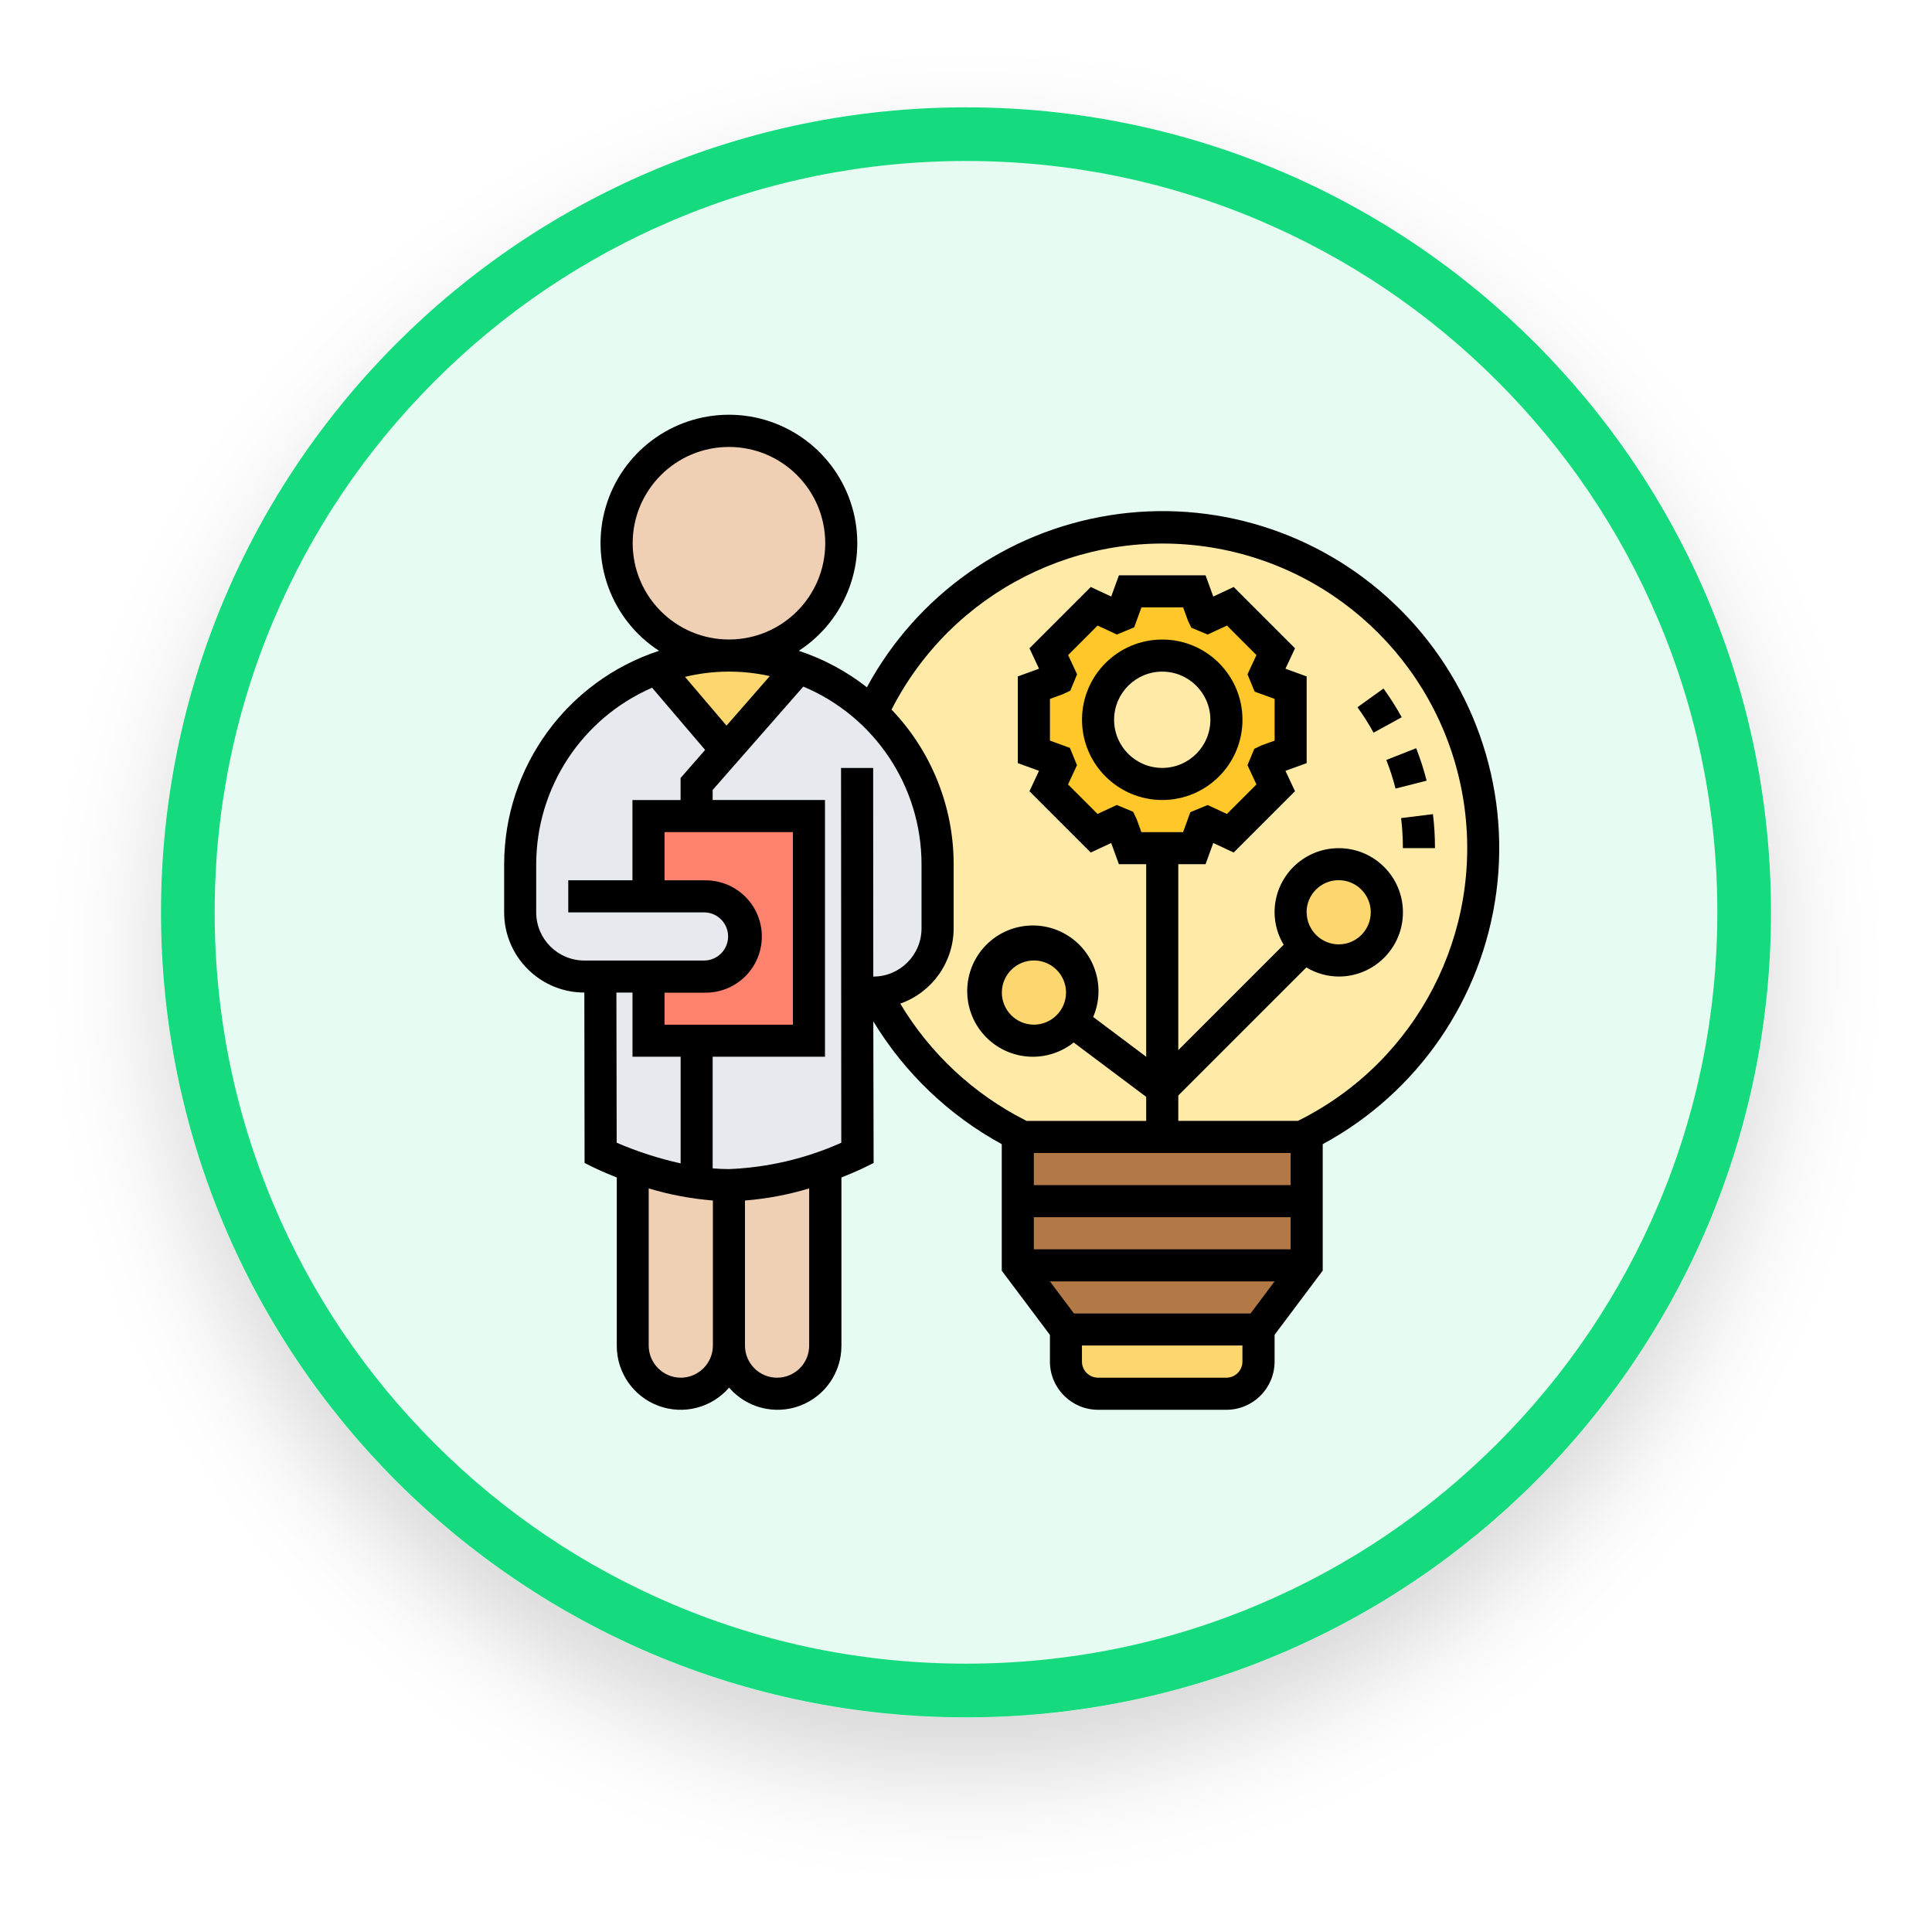
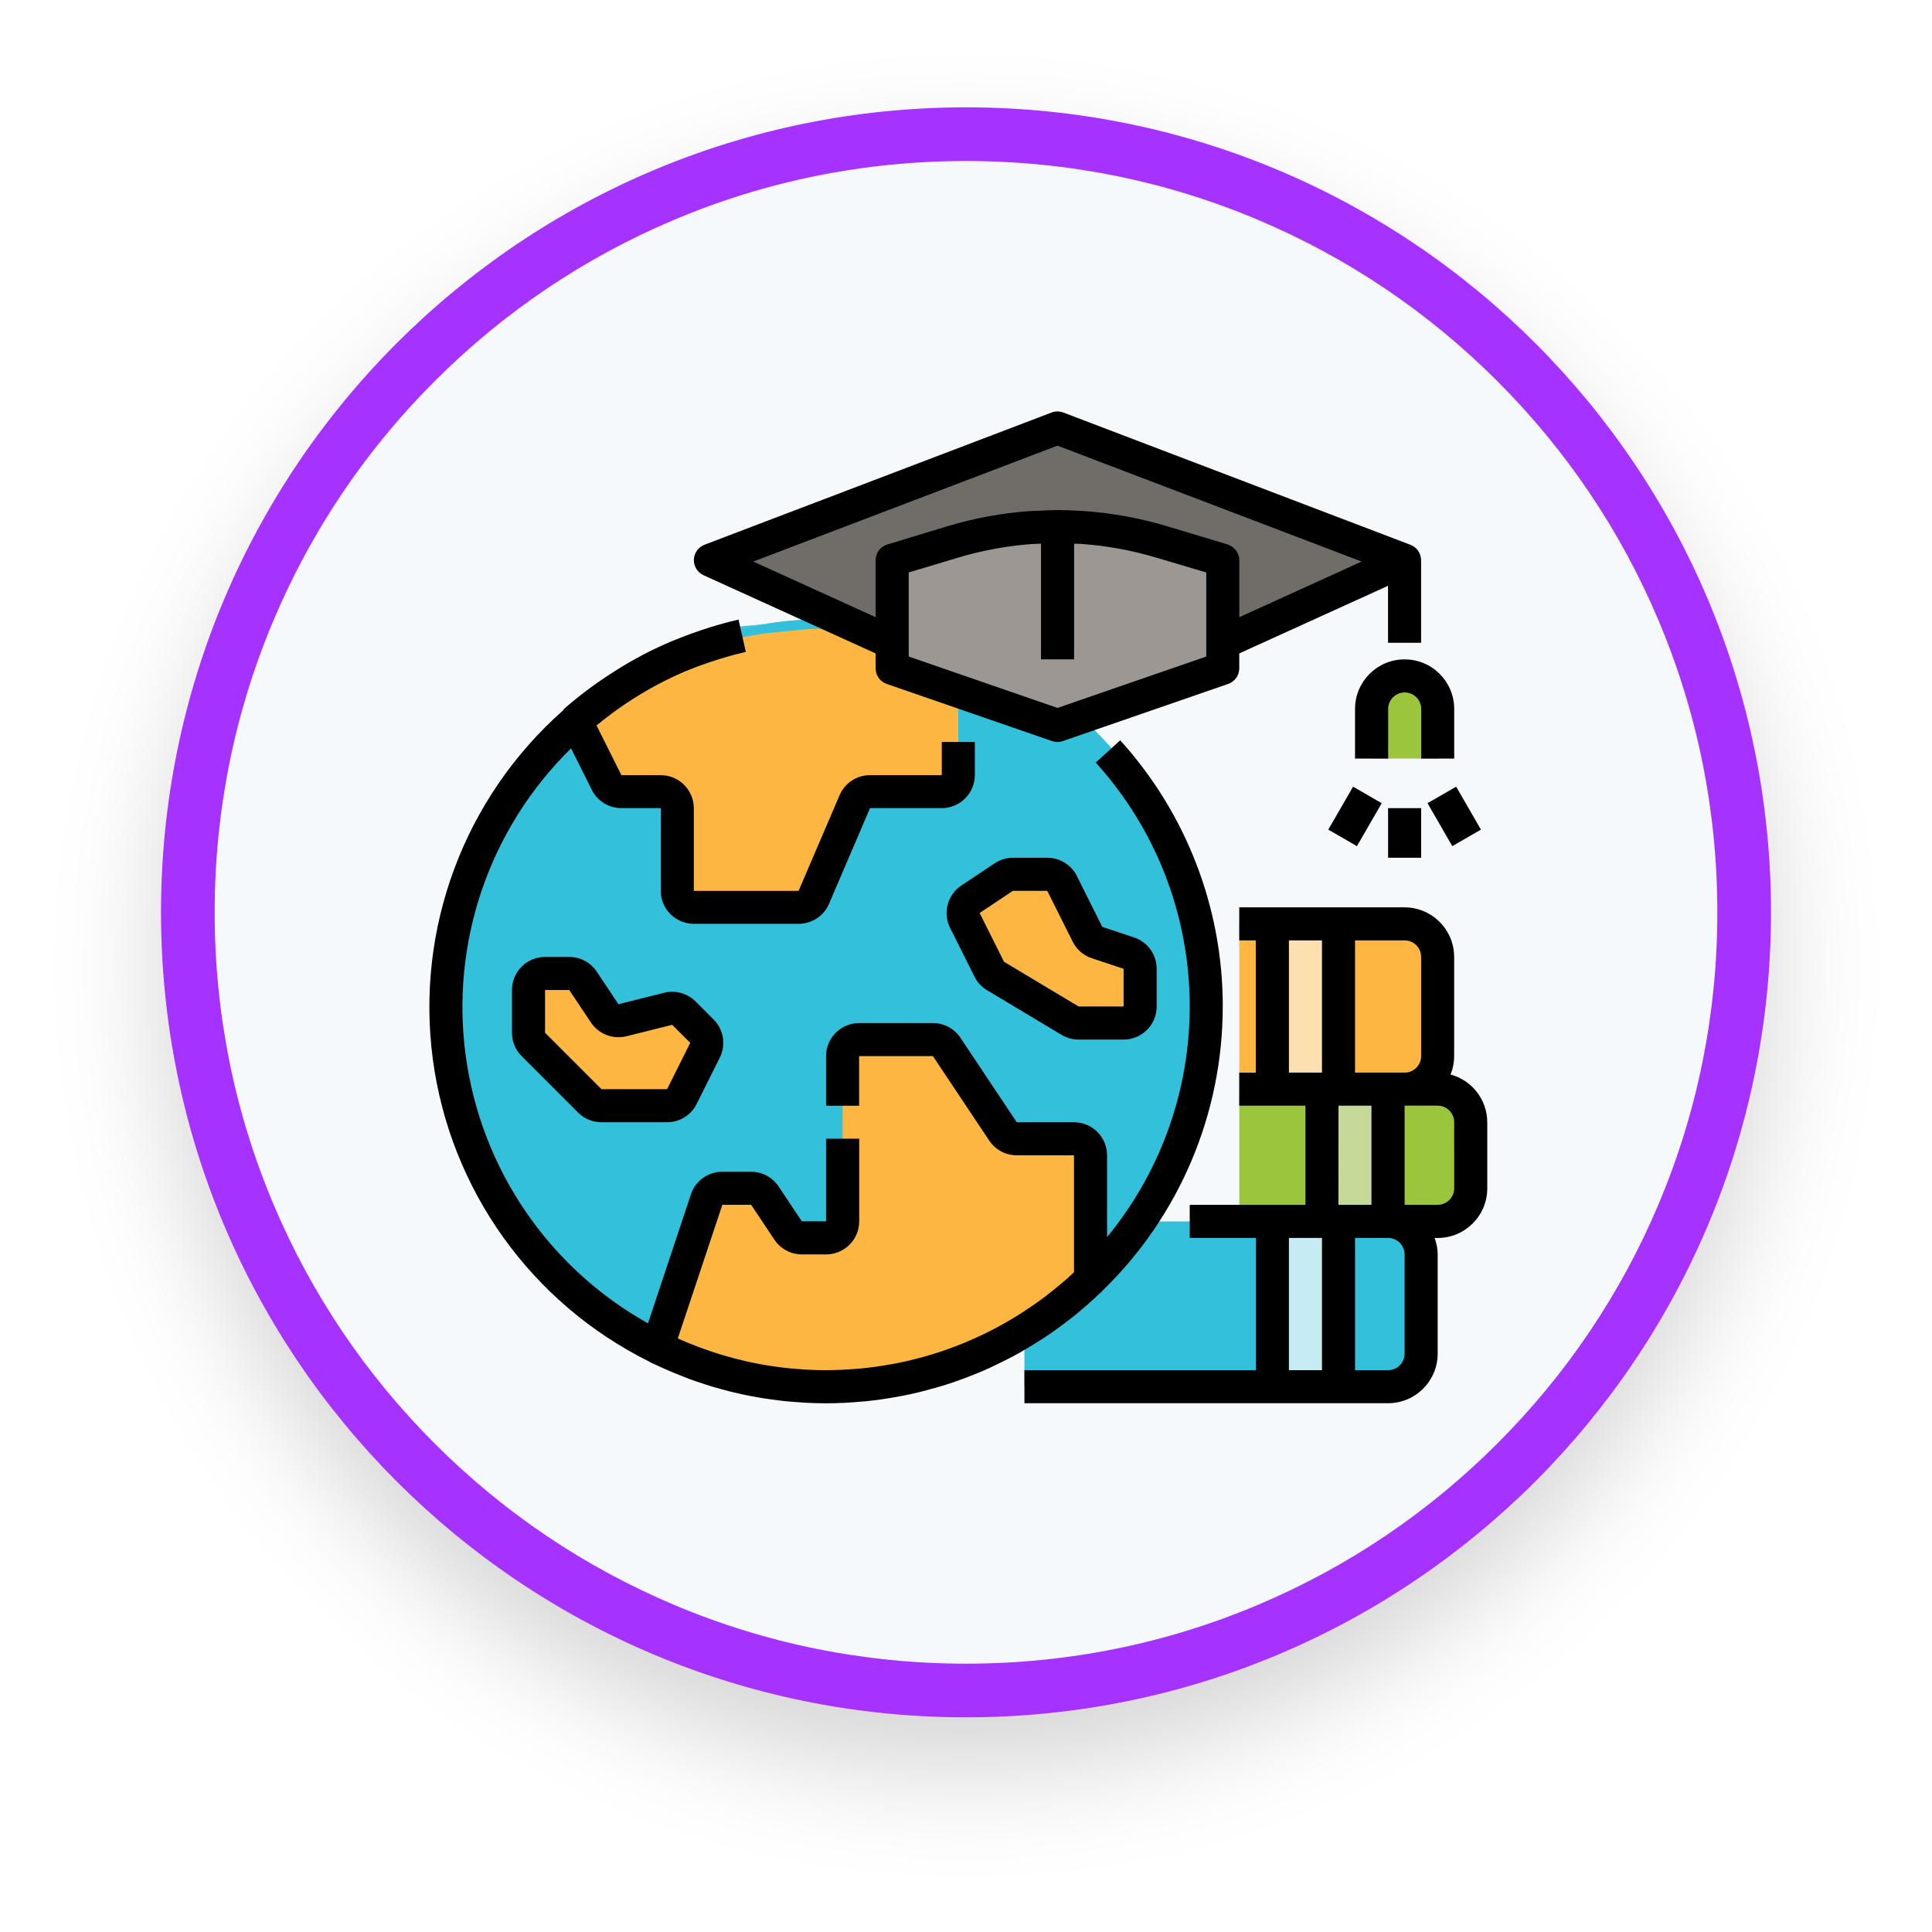
<svg xmlns="http://www.w3.org/2000/svg" width="108" height="108" viewBox="0 0 108 108">
  <defs>
-     <filter id="Trazado_982419" x="0" y="0" width="108" height="108" filterUnits="userSpaceOnUse">
+     <filter id="Trazado_982547" x="0" y="0" width="108" height="108" filterUnits="userSpaceOnUse">
      <feOffset dy="3" input="SourceAlpha" />
      <feGaussianBlur stdDeviation="3" result="blur" />
      <feFlood flood-opacity="0.161" />
      <feComposite operator="in" in2="blur" />
      <feComposite in="SourceGraphic" />
    </filter>
  </defs>
-   <g id="_18" data-name="18" transform="translate(-621 -6337)">
-     <g id="Grupo_1148967" data-name="Grupo 1148967" transform="translate(420 6015)">
-       <g transform="matrix(1, 0, 0, 1, 201, 322)" filter="url(#Trazado_982419)">
-         <g id="Trazado_982419-2" data-name="Trazado 982419" transform="translate(9 6)" fill="#e6fbf1">
-           <path d="M 45 88.5 C 39.127 88.5 33.43 87.35 28.068 85.082 C 22.889 82.891 18.236 79.755 14.241 75.759 C 10.245 71.764 7.109 67.111 4.918 61.932 C 2.65 56.57 1.5 50.873 1.5 45 C 1.5 39.127 2.65 33.43 4.918 28.068 C 7.109 22.889 10.245 18.236 14.241 14.241 C 18.236 10.245 22.889 7.109 28.068 4.918 C 33.43 2.65 39.127 1.5 45 1.5 C 50.873 1.5 56.57 2.65 61.932 4.918 C 67.111 7.109 71.764 10.245 75.759 14.241 C 79.755 18.236 82.891 22.889 85.082 28.068 C 87.35 33.43 88.5 39.127 88.5 45 C 88.5 50.873 87.35 56.57 85.082 61.932 C 82.891 67.111 79.755 71.764 75.759 75.759 C 71.764 79.755 67.111 82.891 61.932 85.082 C 56.57 87.35 50.873 88.5 45 88.5 Z" stroke="none" />
-           <path d="M 45 3 C 39.329 3 33.829 4.11 28.653 6.299 C 23.652 8.415 19.16 11.443 15.302 15.302 C 11.443 19.16 8.415 23.652 6.299 28.653 C 4.11 33.829 3 39.329 3 45 C 3 50.671 4.11 56.171 6.299 61.347 C 8.415 66.348 11.443 70.84 15.302 74.698 C 19.16 78.557 23.652 81.585 28.653 83.701 C 33.829 85.89 39.329 87 45 87 C 50.671 87 56.171 85.89 61.347 83.701 C 66.348 81.585 70.84 78.557 74.698 74.698 C 78.557 70.84 81.585 66.348 83.701 61.347 C 85.89 56.171 87 50.671 87 45 C 87 39.329 85.89 33.829 83.701 28.653 C 81.585 23.652 78.557 19.16 74.698 15.302 C 70.84 11.443 66.348 8.415 61.347 6.299 C 56.171 4.11 50.671 3 45 3 M 45 0 C 69.853 0 90 20.147 90 45 C 90 69.853 69.853 90 45 90 C 20.147 90 0 69.853 0 45 C 0 20.147 20.147 0 45 0 Z" stroke="none" fill="#15da7e" />
+   <g id="Grupo_1149835" data-name="Grupo 1149835" transform="translate(-274 -4859)">
+     <g id="Grupo_1149673" data-name="Grupo 1149673" transform="translate(-52 -2821)">
+       <g id="Grupo_1148532" data-name="Grupo 1148532" transform="translate(51 4253)">
+         <g id="Grupo_1147065" data-name="Grupo 1147065" transform="translate(-341 -556)">
+           <g transform="matrix(1, 0, 0, 1, 616, 3983)" filter="url(#Trazado_982547)">
+             <g id="Trazado_982547-2" data-name="Trazado 982547" transform="translate(9 6)" fill="#f6f9fc">
+               <path d="M 45 88.5 C 39.127 88.5 33.43 87.35 28.068 85.082 C 22.889 82.891 18.236 79.755 14.241 75.759 C 10.245 71.764 7.109 67.111 4.918 61.932 C 2.65 56.57 1.5 50.873 1.5 45 C 1.5 39.127 2.65 33.43 4.918 28.068 C 7.109 22.889 10.245 18.236 14.241 14.241 C 18.236 10.245 22.889 7.109 28.068 4.918 C 33.43 2.65 39.127 1.5 45 1.5 C 50.873 1.5 56.57 2.65 61.932 4.918 C 67.111 7.109 71.764 10.245 75.759 14.241 C 79.755 18.236 82.891 22.889 85.082 28.068 C 87.35 33.43 88.5 39.127 88.5 45 C 88.5 50.873 87.35 56.57 85.082 61.932 C 82.891 67.111 79.755 71.764 75.759 75.759 C 71.764 79.755 67.111 82.891 61.932 85.082 C 56.57 87.35 50.873 88.5 45 88.5 Z" stroke="none" />
+               <path d="M 45 3 C 39.329 3 33.829 4.11 28.653 6.299 C 23.652 8.415 19.16 11.443 15.302 15.302 C 11.443 19.16 8.415 23.652 6.299 28.653 C 4.11 33.829 3 39.329 3 45 C 3 50.671 4.11 56.171 6.299 61.347 C 8.415 66.348 11.443 70.84 15.302 74.698 C 19.16 78.557 23.652 81.585 28.653 83.701 C 33.829 85.89 39.329 87 45 87 C 50.671 87 56.171 85.89 61.347 83.701 C 66.348 81.585 70.84 78.557 74.698 74.698 C 78.557 70.84 81.585 66.348 83.701 61.347 C 85.89 56.171 87 50.671 87 45 C 87 39.329 85.89 33.829 83.701 28.653 C 81.585 23.652 78.557 19.16 74.698 15.302 C 70.84 11.443 66.348 8.415 61.347 6.299 C 56.171 4.11 50.671 3 45 3 M 45 0 C 69.853 0 90 20.147 90 45 C 90 69.853 69.853 90 45 90 C 20.147 90 0 69.853 0 45 C 0 20.147 20.147 0 45 0 Z" stroke="none" fill="#a530fe" />
+             </g>
+           </g>
        </g>
      </g>
    </g>
-     <g id="investigacion_1_" data-name="investigacion (1)" transform="translate(648.192 6359.191)">
-       <path id="Trazado_983691" data-name="Trazado 983691" d="M46.765,58v1.794a1.8,1.8,0,0,1-1.794,1.794H37.794A1.8,1.8,0,0,1,36,59.794V58Z" transform="translate(-3.604 -5.868)" fill="#fcd770" />
-       <path id="Trazado_983692" data-name="Trazado 983692" d="M41.073,46H33v7.176l2.691,3.588H46.456l2.691-3.588V46Z" transform="translate(-3.296 -4.633)" fill="#b27946" />
-       <path id="Trazado_983693" data-name="Trazado 983693" d="M40.138,42.088H32.064v-.144a18.019,18.019,0,0,1-7.948-7.93v-.009a3.578,3.578,0,0,0,3.463-3.579V26.847a11.63,11.63,0,0,0-3.669-8.5,17.925,17.925,0,1,1,24.3,23.592v.144Z" transform="translate(-2.36 -0.721)" fill="#ffeaa7" />
-       <path id="Trazado_983694" data-name="Trazado 983694" d="M14.382,48.88V57.85A2.691,2.691,0,0,1,9,57.85V47.83a18.422,18.422,0,0,0,3.57.906v.009A13.462,13.462,0,0,0,14.382,48.88Z" transform="translate(-0.825 -4.821)" fill="#f0d0b4" />
-       <path id="Trazado_983695" data-name="Trazado 983695" d="M20.382,47.83V57.85a2.691,2.691,0,0,1-5.382,0V48.88A16.663,16.663,0,0,0,20.382,47.83Z" transform="translate(-1.443 -4.821)" fill="#f0d0b4" />
-       <path id="Trazado_983696" data-name="Trazado 983696" d="M21.653,19.253a11.6,11.6,0,0,0-4.091-2.5l-4.046,4.611L9.624,16.795A11.677,11.677,0,0,0,1.99,27.73v2.7a3.587,3.587,0,0,0,3.588,3.588h.888l.018,9.868a18.3,18.3,0,0,0,1.794.745,18.422,18.422,0,0,0,3.57.906v.009a13.462,13.462,0,0,0,1.812.135,16.663,16.663,0,0,0,5.382-1.05,18.3,18.3,0,0,0,1.794-.745l-.009-8.971h.906a.592.592,0,0,0,.126-.009,3.578,3.578,0,0,0,3.463-3.579V27.748A11.63,11.63,0,0,0,21.653,19.253Z" transform="translate(-0.103 -1.621)" fill="#e6e9ed" />
-       <path id="Trazado_983697" data-name="Trazado 983697" d="M18.951,26V38.559H9.98V34.971h3.14a2.243,2.243,0,1,0,0-4.485H9.98V26h8.971Z" transform="translate(-0.926 -2.574)" fill="#ff826e" />
-       <path id="Trazado_983698" data-name="Trazado 983698" d="M18.439,16.673l-4.046,4.611L10.5,16.718A11.532,11.532,0,0,1,14.528,16h.009A11.69,11.69,0,0,1,18.439,16.673Z" transform="translate(-0.979 -1.544)" fill="#fcd770" />
-       <path id="Trazado_983699" data-name="Trazado 983699" d="M14.279,2a6.279,6.279,0,1,1,0,12.559H14.27A6.279,6.279,0,0,1,14.279,2Z" transform="translate(-0.722 -0.103)" fill="#f0d0b4" />
-       <path id="Trazado_983700" data-name="Trazado 983700" d="M35.844,38.306a2.691,2.691,0,1,1,.538-1.615A2.689,2.689,0,0,1,35.844,38.306Z" transform="translate(-3.09 -3.397)" fill="#fcd770" />
-       <path id="Trazado_983701" data-name="Trazado 983701" d="M52.691,29A2.689,2.689,0,1,1,50,31.691,2.688,2.688,0,0,1,52.691,29Z" transform="translate(-5.046 -2.883)" fill="#fcd770" />
-       <path id="Trazado_983702" data-name="Trazado 983702" d="M48.353,17.382v3.588l-1.328.484c-.036.081-.063.17-.1.251l.592,1.274L44.98,25.519l-1.274-.592c-.081.036-.17.063-.251.1l-.484,1.328H39.382L38.9,25.025c-.081-.036-.17-.063-.251-.1l-1.274.592L34.834,22.98l.592-1.274c-.036-.081-.063-.17-.1-.251L34,20.971V17.382l1.328-.484c.036-.081.063-.17.1-.251l-.592-1.274,2.539-2.539,1.274.592c.081-.036.17-.063.251-.1L39.382,12h3.588l.484,1.328c.081.036.17.063.251.1l1.274-.592,2.539,2.539-.592,1.274c.036.081.063.17.1.251Zm-3.588,1.794a3.588,3.588,0,1,0-3.588,3.588A3.587,3.587,0,0,0,44.765,19.176Z" transform="translate(-3.399 -1.132)" fill="#ffc729" />
-       <path id="Trazado_983703" data-name="Trazado 983703" d="M50.74,11.551a18.791,18.791,0,0,0-29.472,4.677,12.526,12.526,0,0,0-3.807-2.039,7.176,7.176,0,1,0-7.812,0A12.582,12.582,0,0,0,.99,26.112l0,2.692a4.487,4.487,0,0,0,4.483,4.49l.013,9.526.5.248c.054.027.539.265,1.3.562v9.4a3.573,3.573,0,0,0,6.279,2.348,3.573,3.573,0,0,0,6.279-2.348v-9.4c.76-.3,1.245-.536,1.3-.562l.5-.248L21.626,34.9a19.084,19.084,0,0,0,7.181,6.868v7.074L31.5,52.432v1.494a2.694,2.694,0,0,0,2.691,2.691h7.176a2.694,2.694,0,0,0,2.691-2.691v-1.5l2.691-3.588V41.768A18.821,18.821,0,0,0,50.74,11.551ZM21.631,32.4h-.006l-.007-11.662H19.823l.013,20.952a17.1,17.1,0,0,1-6.279,1.473c-.3,0-.608-.016-.911-.042V36.882h6.279V22.529H12.646v-.56l5.068-5.779a10.784,10.784,0,0,1,6.608,9.931v3.584A2.694,2.694,0,0,1,21.631,32.4Zm-11.676.9H12.2a3.14,3.14,0,1,0,0-6.279H9.955V24.323h7.176V35.088H9.955Zm3.466-14.928L11.1,15.646a10.489,10.489,0,0,1,4.741-.043ZM8.175,8.176a5.382,5.382,0,1,1,5.382,5.382A5.388,5.388,0,0,1,8.175,8.176ZM2.782,28.807l0-2.692a10.783,10.783,0,0,1,6.478-9.862l2.965,3.477L10.853,21.3v1.233H8.162v4.485H4.574v1.794H12.2a1.346,1.346,0,0,1,0,2.691H5.473a2.691,2.691,0,0,1-2.691-2.693Zm4.483,4.487h.9v3.588h2.691v5.961a20.1,20.1,0,0,1-3.575-1.155Zm3.6,21.529a1.8,1.8,0,0,1-1.794-1.794V44.242a17.285,17.285,0,0,0,3.588.676v8.11A1.8,1.8,0,0,1,10.866,54.823Zm7.176-1.794a1.794,1.794,0,0,1-3.588,0v-8.11a17.285,17.285,0,0,0,3.588-.676ZM30.6,42.264H44.954v1.794H30.6Zm0,3.588H44.954v1.794H30.6Zm2.243,5.382L31.5,49.441H44.057l-1.346,1.794Zm8.522,3.588H34.19a.9.9,0,0,1-.9-.9v-.9h8.971v.9A.9.9,0,0,1,41.366,54.823Zm4.081-14.4-.089.045H38.675V39.048l7.159-7.159a3.541,3.541,0,0,0,1.811.509,3.588,3.588,0,1,0-3.588-3.588,3.541,3.541,0,0,0,.509,1.811l-5.891,5.891V26.117H40.2l.431-1.185,1.142.534L45.2,22.039,44.666,20.9l1.185-.431V15.622l-1.185-.431.534-1.142-3.427-3.427-1.142.534L40.2,9.971H35.356l-.431,1.185-1.142-.534-3.427,3.427.534,1.142-1.186.431v4.845l1.185.431-.534,1.142,3.427,3.427,1.142-.534.431,1.186h1.526V36.882l-2.964-2.223a3.669,3.669,0,1,0-1.089,1.426l4.053,3.039V40.47H30.2l-.089-.045a17.251,17.251,0,0,1-6.978-6.512,4.479,4.479,0,0,0,2.985-4.208V26.122a12.507,12.507,0,0,0-3.472-8.647,17.021,17.021,0,1,1,22.8,22.95Zm.4-11.617A1.794,1.794,0,1,1,47.645,30.6,1.8,1.8,0,0,1,45.851,28.809ZM32.616,19.616,31.5,19.209V16.878l.738-.268.4-.192.379-.914-.5-1.077,1.648-1.648,1.078.5.966-.4.406-1.117h2.331l.268.738.19.4.914.379,1.078-.5,1.648,1.648-.5,1.077.4.968,1.117.406V19.21l-.738.268-.4.192-.379.914.5,1.077L41.394,23.31l-1.077-.5-.968.4-.405,1.116H36.612l-.268-.738-.192-.4-.914-.379-1.077.5L32.512,21.66l.5-1.077ZM30.6,35.088A1.794,1.794,0,1,1,32.4,33.294,1.8,1.8,0,0,1,30.6,35.088Z" />
-       <path id="Trazado_983704" data-name="Trazado 983704" d="M41.485,23.971A4.485,4.485,0,1,0,37,19.485,4.49,4.49,0,0,0,41.485,23.971Zm0-7.176a2.691,2.691,0,1,1-2.691,2.691A2.694,2.694,0,0,1,41.485,16.794Z" transform="translate(-3.707 -1.441)" />
-       <path id="Trazado_983705" data-name="Trazado 983705" d="M57.631,21.773l-1.669.657a13.27,13.27,0,0,1,.516,1.6l1.738-.442A15.078,15.078,0,0,0,57.631,21.773Z" transform="translate(-5.659 -2.139)" />
-       <path id="Trazado_983706" data-name="Trazado 983706" d="M55.621,18.054,54.166,19.1a13.339,13.339,0,0,1,.9,1.422l1.573-.862A15.184,15.184,0,0,0,55.621,18.054Z" transform="translate(-5.475 -1.756)" />
-       <path id="Trazado_983707" data-name="Trazado 983707" d="M58.665,25.882l-1.78.221a13.8,13.8,0,0,1,.1,1.679h1.794A15.433,15.433,0,0,0,58.665,25.882Z" transform="translate(-5.755 -2.562)" />
+     <g id="educacion-en-linea" transform="translate(298 4882.001)">
+       <path id="Trazado_984494" data-name="Trazado 984494" d="M288,401.233h20.329a1.847,1.847,0,0,0,1.848-1.848V393.84a1.848,1.848,0,0,0-1.848-1.848H288Zm0,0" transform="translate(-254.734 -346.715)" fill="#33c0db" />
+       <path id="Trazado_984495" data-name="Trazado 984495" d="M50.506,121.741a21.253,21.253,0,1,0-42.506,0c0,.069.008.134.009.2s-.009.134-.009.2a21.253,21.253,0,0,0,42.506,0c0-.068-.009-.134-.009-.2S50.506,121.81,50.506,121.741Zm0,0" transform="translate(-7.076 -88.882)" fill="#33c0db" />
+       <path id="Trazado_984496" data-name="Trazado 984496" d="M120.72,309.536v4.62a.924.924,0,0,1-.924.924h-1.354a.924.924,0,0,1-.769-.411l-1.3-1.949a.924.924,0,0,0-.769-.412h-1.611a.925.925,0,0,0-.877.632l-2.75,8.251a21.244,21.244,0,0,0,24.214-3.787V310.46a.925.925,0,0,0-.924-.924h-3.2a.924.924,0,0,1-.769-.411l-3.148-4.721a.924.924,0,0,0-.769-.412h-4.126a.925.925,0,0,0-.924.924v2.772" transform="translate(-97.619 -268.88)" fill="#fcb641" />
+       <path id="Trazado_984497" data-name="Trazado 984497" d="M162.8,100.958l2.377-.244A21.205,21.205,0,0,0,162.8,100.958Zm0,0" transform="translate(-143.997 -89.082)" fill="#33c0db" />
+       <path id="Trazado_984498" data-name="Trazado 984498" d="M95.259,102.959a20.787,20.787,0,0,0-7.329,3.324,21.127,21.127,0,0,1,8.648-3.459Zm0,0" transform="translate(-77.774 -90.948)" fill="#33c0db" />
+       <path id="Trazado_984499" data-name="Trazado 984499" d="M72.533,113.713a.922.922,0,0,0,.826.511h2.2a.925.925,0,0,1,.924.924v4.62a.924.924,0,0,0,.924.924h5.859a.922.922,0,0,0,.849-.56l2.292-5.348a.923.923,0,0,1,.849-.56h4.011a.924.924,0,0,0,.924-.924v-6.908a21.853,21.853,0,0,0-7.392-1.279c-.333,0-.666.009-1,.024l-2.377.236A20.369,20.369,0,0,0,70.8,110.252Zm0,0" transform="translate(-62.623 -92.973)" fill="#fcb641" />
+       <path id="Trazado_984500" data-name="Trazado 984500" d="M44.354,122.333a22.129,22.129,0,0,0-5.734-14.881l-1.369,1.241a20.309,20.309,0,0,1,.635,26.529V130.65a1.85,1.85,0,0,0-1.848-1.848h-3.2l-3.148-4.721a1.845,1.845,0,0,0-1.538-.823H24.025a1.85,1.85,0,0,0-1.848,1.848v2.772h1.848v-2.772h4.126l3.148,4.721a1.845,1.845,0,0,0,1.538.823h3.2v6.536l-.118.113c-.37.341-.754.663-1.146.973-.118.093-.235.188-.355.279-.383.29-.775.562-1.175.823-.141.092-.283.185-.427.274-.4.245-.8.474-1.215.69-.153.08-.307.16-.462.237q-.633.312-1.287.579c-.149.061-.3.119-.448.176-.458.175-.922.335-1.392.475-.128.039-.257.074-.385.11-.5.139-1.007.262-1.519.363-.1.019-.2.035-.295.052-.547.1-1.1.18-1.655.234-.059.006-.118.009-.177.014-.6.051-1.2.083-1.8.083-.352,0-.7-.009-1.053-.027-.278-.014-.554-.038-.83-.063-.066-.007-.134-.009-.2-.016-.318-.032-.633-.074-.946-.121l-.068-.009c-.31-.047-.616-.1-.92-.164l-.085-.016c-.287-.059-.569-.127-.852-.2l-.148-.036c-.254-.066-.505-.139-.756-.215l-.243-.072c-.222-.07-.441-.146-.66-.224-.11-.039-.22-.077-.329-.117-.195-.073-.388-.151-.58-.229-.13-.054-.26-.106-.389-.162-.079-.034-.155-.07-.233-.106l2.49-7.466h1.611l1.3,1.949a1.845,1.845,0,0,0,1.538.823h1.354a1.85,1.85,0,0,0,1.848-1.848v-4.62H22.177v4.62H20.824l-1.3-1.949a1.845,1.845,0,0,0-1.538-.823H16.375a1.844,1.844,0,0,0-1.752,1.263l-2.4,7.21a20.254,20.254,0,0,1-4.3-32.142l1.16,2.318a1.835,1.835,0,0,0,1.653,1.022h2.2v4.62a1.85,1.85,0,0,0,1.848,1.848h5.859a1.845,1.845,0,0,0,1.7-1.12l2.292-5.348h4.011a1.85,1.85,0,0,0,1.848-1.848v-1.848H28.646V109.4H24.634a1.845,1.845,0,0,0-1.7,1.12l-2.292,5.348H14.785v-4.62a1.85,1.85,0,0,0-1.848-1.848h-2.2l-1.39-2.778a20.345,20.345,0,0,1,3.351-2.256c.081-.042.162-.086.244-.128.46-.236.928-.46,1.408-.662.048-.02.1-.037.147-.056.416-.171.841-.325,1.271-.468.154-.052.31-.1.466-.149.444-.137.895-.263,1.352-.368.035-.009.07-.019.106-.027l-.135-.6-.272-1.207c-.03.006-.058.017-.088.024-.515.118-1.024.26-1.529.416-.18.055-.357.116-.534.175-.393.132-.782.276-1.167.43-.14.056-.282.108-.421.167q-.791.335-1.556.732l-.069.037c-.527.276-1.042.578-1.548.9l-.026.017a22.28,22.28,0,0,0-2.777,2.061.851.851,0,0,0-.105.129,22.13,22.13,0,0,0,4.84,36.4c.013.007.021.019.034.026.052.026.1.047.156.072.186.09.374.174.563.259.314.143.63.276.948.4.19.076.379.154.571.225.222.081.446.153.67.227.143.047.286.1.43.141.231.071.465.135.7.2.141.038.282.077.424.113.234.058.469.113.7.163q.225.048.45.091c.229.045.457.086.688.123.171.028.344.051.517.074.213.028.424.058.638.081s.442.04.664.056c.171.013.341.03.513.039.4.022.8.034,1.206.034.691,0,1.373-.036,2.048-.1l.149-.011c.638-.063,1.268-.158,1.889-.274.092-.017.183-.031.273-.049.585-.117,1.16-.262,1.727-.423.129-.037.258-.071.385-.11.532-.162,1.055-.348,1.57-.55.156-.061.313-.12.467-.185.49-.2.968-.429,1.44-.666.167-.084.333-.167.5-.256.46-.247.909-.513,1.35-.79.158-.1.315-.2.47-.3.445-.3.877-.612,1.3-.939.135-.1.27-.208.4-.316.43-.35.846-.719,1.249-1.1.067-.064.141-.118.208-.184.013-.013.018-.031.031-.045a22.107,22.107,0,0,0,6.719-15.88Zm0,0" transform="translate(0 -89.069)" />
+       <path id="Trazado_984501" data-name="Trazado 984501" d="M57.694,275.217l-1.008-1.007a.925.925,0,0,0-.878-.243l-2.557.639a.925.925,0,0,1-.994-.384L51.046,272.4a.921.921,0,0,0-.768-.412H48.924a.925.925,0,0,0-.924.924v2.39a.922.922,0,0,0,.271.653l3.155,3.154a.923.923,0,0,0,.653.271h3.666a.922.922,0,0,0,.826-.511l1.294-2.59a.922.922,0,0,0-.172-1.066Zm0,0" transform="translate(-42.456 -240.576)" fill="#fcb641" />
+       <path id="Trazado_984502" data-name="Trazado 984502" d="M48.67,273.233H45a1.858,1.858,0,0,1-1.307-.541l-3.155-3.155A1.835,1.835,0,0,1,40,268.23v-2.39a1.85,1.85,0,0,1,1.848-1.848H43.2a1.845,1.845,0,0,1,1.538.823l1.212,1.819,2.558-.64a1.855,1.855,0,0,1,1.755.487l1.006,1.006a1.846,1.846,0,0,1,.347,2.134l-1.294,2.59a1.836,1.836,0,0,1-1.653,1.021Zm-6.821-7.392v2.39L45,271.384H48.67l1.295-2.59-1.008-1.007-2.558.639a1.852,1.852,0,0,1-1.985-.768L43.2,265.84Zm0,0" transform="translate(-35.38 -233.5)" />
+       <path id="Trazado_984503" data-name="Trazado 984503" d="M265.263,227.347l-1.421-2.843a.925.925,0,0,0-.827-.511h-1.921a.922.922,0,0,0-.513.156l-1.861,1.24a.924.924,0,0,0-.314,1.182l1.363,2.726a.926.926,0,0,0,.351.379l4.17,2.5a.922.922,0,0,0,.476.132h2.516a.924.924,0,0,0,.924-.924v-2.106a.923.923,0,0,0-.632-.877l-1.777-.592a.923.923,0,0,1-.534-.463Zm0,0" transform="translate(-228.472 -198.12)" fill="#fcb641" />
+       <path id="Trazado_984504" data-name="Trazado 984504" d="M260.205,226.156h-2.516a1.851,1.851,0,0,1-.951-.263l-4.17-2.5a1.852,1.852,0,0,1-.7-.758l-1.364-2.726a1.851,1.851,0,0,1,.629-2.365l1.861-1.24a1.839,1.839,0,0,1,1.025-.311h1.921a1.836,1.836,0,0,1,1.653,1.022l1.42,2.84,0,0,1.777.592a1.847,1.847,0,0,1,1.264,1.754v2.106A1.85,1.85,0,0,1,260.205,226.156Zm-4.267-8.316h-1.921l-1.861,1.24,1.364,2.726,4.169,2.5h2.516V222.2l-1.778-.592a1.839,1.839,0,0,1-1.068-.925h0Zm0,0" transform="translate(-221.395 -191.044)" />
+       <path id="Trazado_984505" data-name="Trazado 984505" d="M224,63.665l9.241,3.192,9.241-3.192V57.617l-3.472-1.033a20.324,20.324,0,0,0-11.684.027L224,57.617Zm0,0" transform="translate(-198.127 -49.302)" fill="#9c9792" />
+       <path id="Trazado_984506" data-name="Trazado 984506" d="M155.405,7.992,136,15.385,146.165,20v-4.62l3.4-1.02a20.331,20.331,0,0,1,11.682,0l3.4,1.02V20l10.165-4.62Zm0,0" transform="translate(-120.291 -7.07)" fill="#706d69" />
+       <path id="Trazado_984507" data-name="Trazado 984507" d="M456,132.612V129.84a1.848,1.848,0,1,1,3.7,0v2.772" transform="translate(-403.329 -113.209)" fill="#9bc53d" />
+       <path id="Trazado_984508" data-name="Trazado 984508" d="M453.544,125.536H451.7v-2.772a.924.924,0,0,0-1.848,0v2.772H448v-2.772a2.772,2.772,0,1,1,5.544,0Zm0,0" transform="translate(-396.253 -106.133)" />
+       <path id="Trazado_984509" data-name="Trazado 984509" d="M464,191.992h1.848v2.772H464Zm0,0" transform="translate(-410.405 -169.817)" />
+       <path id="Trazado_984510" data-name="Trazado 984510" d="M483.086,182.507l1.6-.924,1.386,2.4-1.6.924Zm0,0" transform="translate(-427.287 -160.609)" />
+       <path id="Trazado_984511" data-name="Trazado 984511" d="M435.07,183.987l1.386-2.4,1.6.924-1.386,2.4Zm0,0" transform="translate(-384.817 -160.612)" />
+       <path id="Trazado_984512" data-name="Trazado 984512" d="M168.65,8.315c0-.01,0-.019,0-.028a.922.922,0,0,0-.594-.834L148.654.06a.926.926,0,0,0-.659,0L128.59,7.452a.924.924,0,0,0-.054,1.7l9.624,4.374v.834a.925.925,0,0,0,.623.873l9.241,3.193a.93.93,0,0,0,.3.05.907.907,0,0,0,.3-.051l9.241-3.193a.923.923,0,0,0,.623-.873v-.834l8.316-3.78v3.186h1.848V8.315ZM156.642,13.7l-8.316,2.873L140.009,13.7V9l2.741-.823a19.38,19.38,0,0,1,4.164-.768c.059,0,.118,0,.177-.007.1-.006.209-.006.314-.011l0,6.465h1.848l0-6.465.156.005c.086,0,.172,0,.258.009a19.463,19.463,0,0,1,4.164.76L156.642,9Zm1.848-2.2V8.315a.924.924,0,0,0-.048-.294,1,1,0,0,0-.09-.172.865.865,0,0,0-.046-.086.87.87,0,0,0-.134-.13,1.043,1.043,0,0,0-.075-.073.9.9,0,0,0-.122-.059,1,1,0,0,0-.145-.071l-3.4-1.02a21.319,21.319,0,0,0-4.641-.845l-.042,0c-.473-.031-.947-.051-1.422-.051l-.046,0c-.331,0-.661.02-.991.036-.173.008-.347.007-.519.02a21.251,21.251,0,0,0-4.627.855l-3.291,1-.032.009h0a.9.9,0,0,0-.212.1c-.017.01-.038.015-.054.026a.922.922,0,0,0-.392.754V11.5l-6.842-3.11,17.006-6.479L165.331,8.39Zm0,0" transform="translate(-113.212 0)" />
+       <path id="Trazado_984513" data-name="Trazado 984513" d="M392,247.992h9.241a1.848,1.848,0,0,1,1.848,1.848v5.544a1.847,1.847,0,0,1-1.848,1.848H392Zm0,0" transform="translate(-346.722 -219.348)" fill="#fcb641" />
+       <path id="Trazado_984514" data-name="Trazado 984514" d="M408,391.992h3.7v9.241H408Zm0,0" transform="translate(-360.873 -346.715)" fill="#c7ebf2" />
+       <path id="Trazado_984515" data-name="Trazado 984515" d="M392,327.992h11.089a1.848,1.848,0,0,1,1.848,1.848v3.7a1.847,1.847,0,0,1-1.848,1.848H392Zm0,0" transform="translate(-346.722 -290.108)" fill="#9bc53d" />
+       <path id="Trazado_984516" data-name="Trazado 984516" d="M432,327.992h3.7v7.392H432Zm0,0" transform="translate(-382.101 -290.108)" fill="#c5d998" />
+       <path id="Trazado_984517" data-name="Trazado 984517" d="M408,247.992h3.7v9.241H408Zm0,0" transform="translate(-360.873 -219.348)" fill="#fce0b0" />
+       <path id="Trazado_984518" data-name="Trazado 984518" d="M311.822,249.34a2.756,2.756,0,0,0,.2-1.031v-5.544a2.776,2.776,0,0,0-2.772-2.772h-9.241v1.848h.924v7.392h-.924v1.848h3.7v5.544H297.24v1.848h3.7v7.392H288v1.848h20.329a2.775,2.775,0,0,0,2.772-2.772V259.4a2.737,2.737,0,0,0-.17-.924h.17a2.775,2.775,0,0,0,2.772-2.772V252A2.767,2.767,0,0,0,311.822,249.34Zm-1.645-6.576v5.544a.925.925,0,0,1-.924.924h-2.772V241.84h2.772A.925.925,0,0,1,310.177,242.764Zm-7.392-.924h1.848v7.392h-1.848Zm2.772,9.241H307.4v5.544h-1.848Zm-2.772,14.785v-7.392h1.848v7.392Zm6.468-6.468v5.544a.925.925,0,0,1-.924.924h-1.848v-7.392h1.848A.925.925,0,0,1,309.253,259.4Zm2.772-3.7a.925.925,0,0,1-.924.924h-1.848v-5.544H311.1a.925.925,0,0,1,.924.924Zm0,0" transform="translate(-254.734 -212.273)" />
    </g>
  </g>
</svg>
